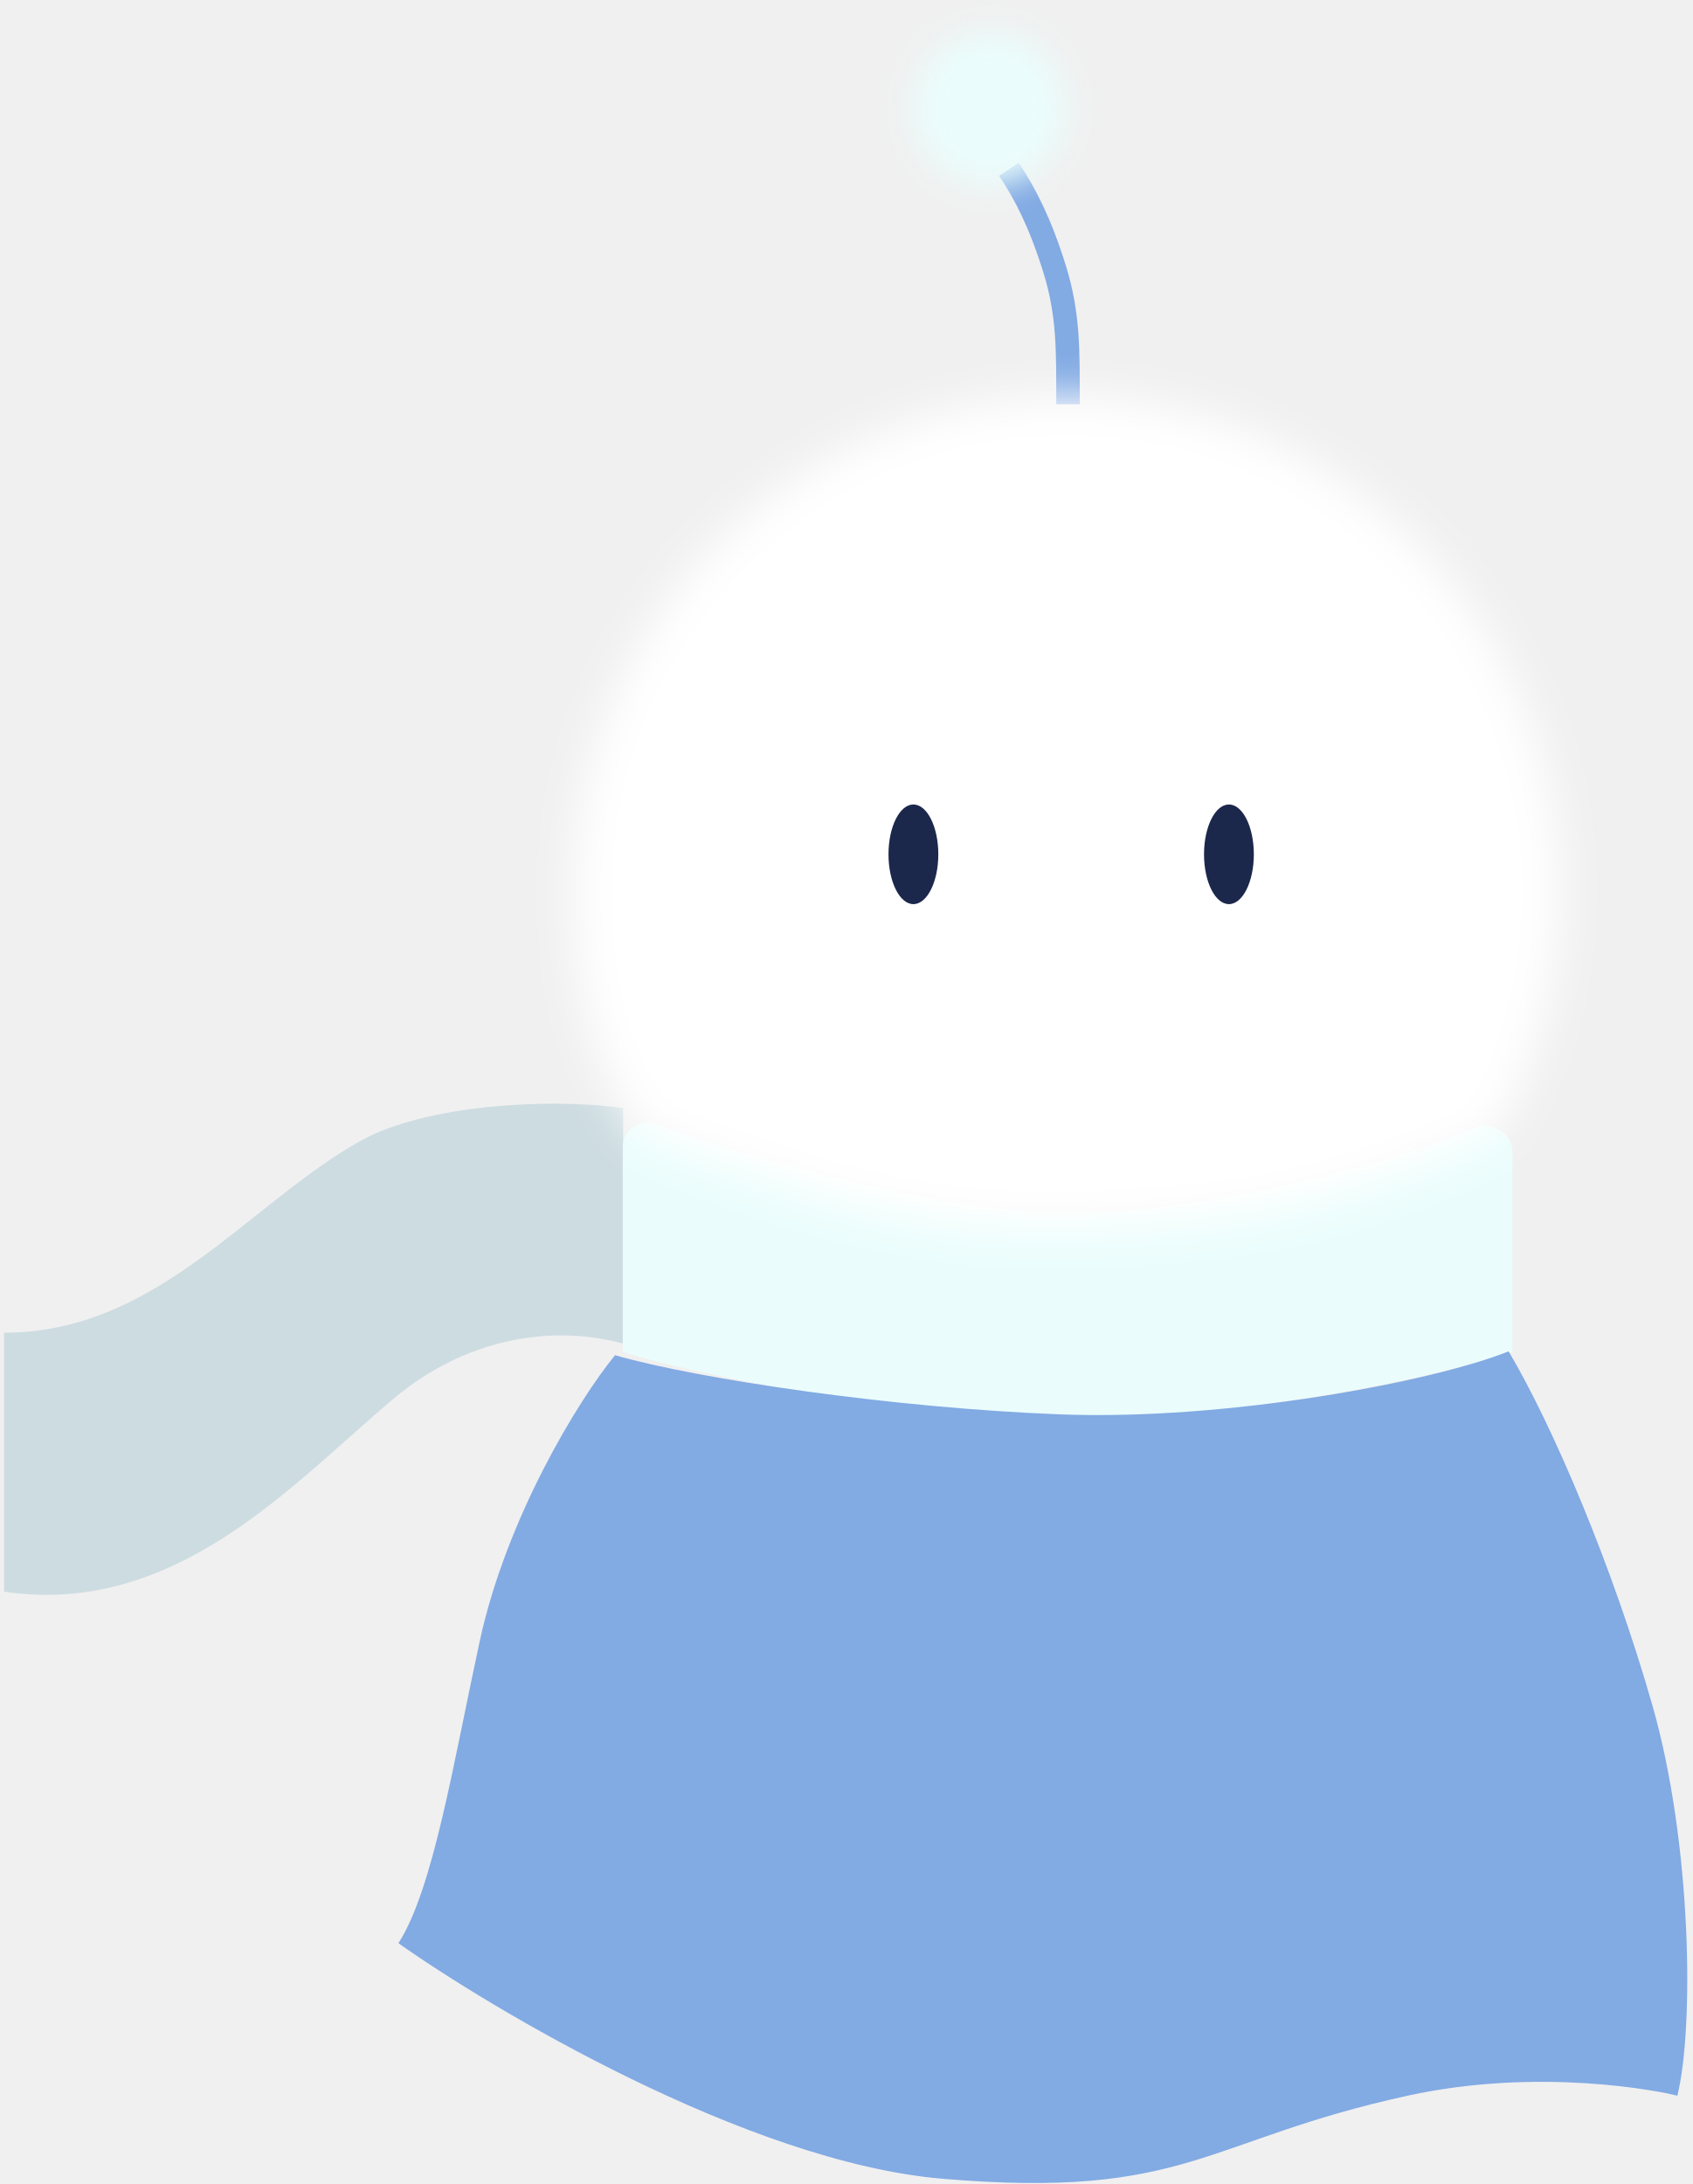
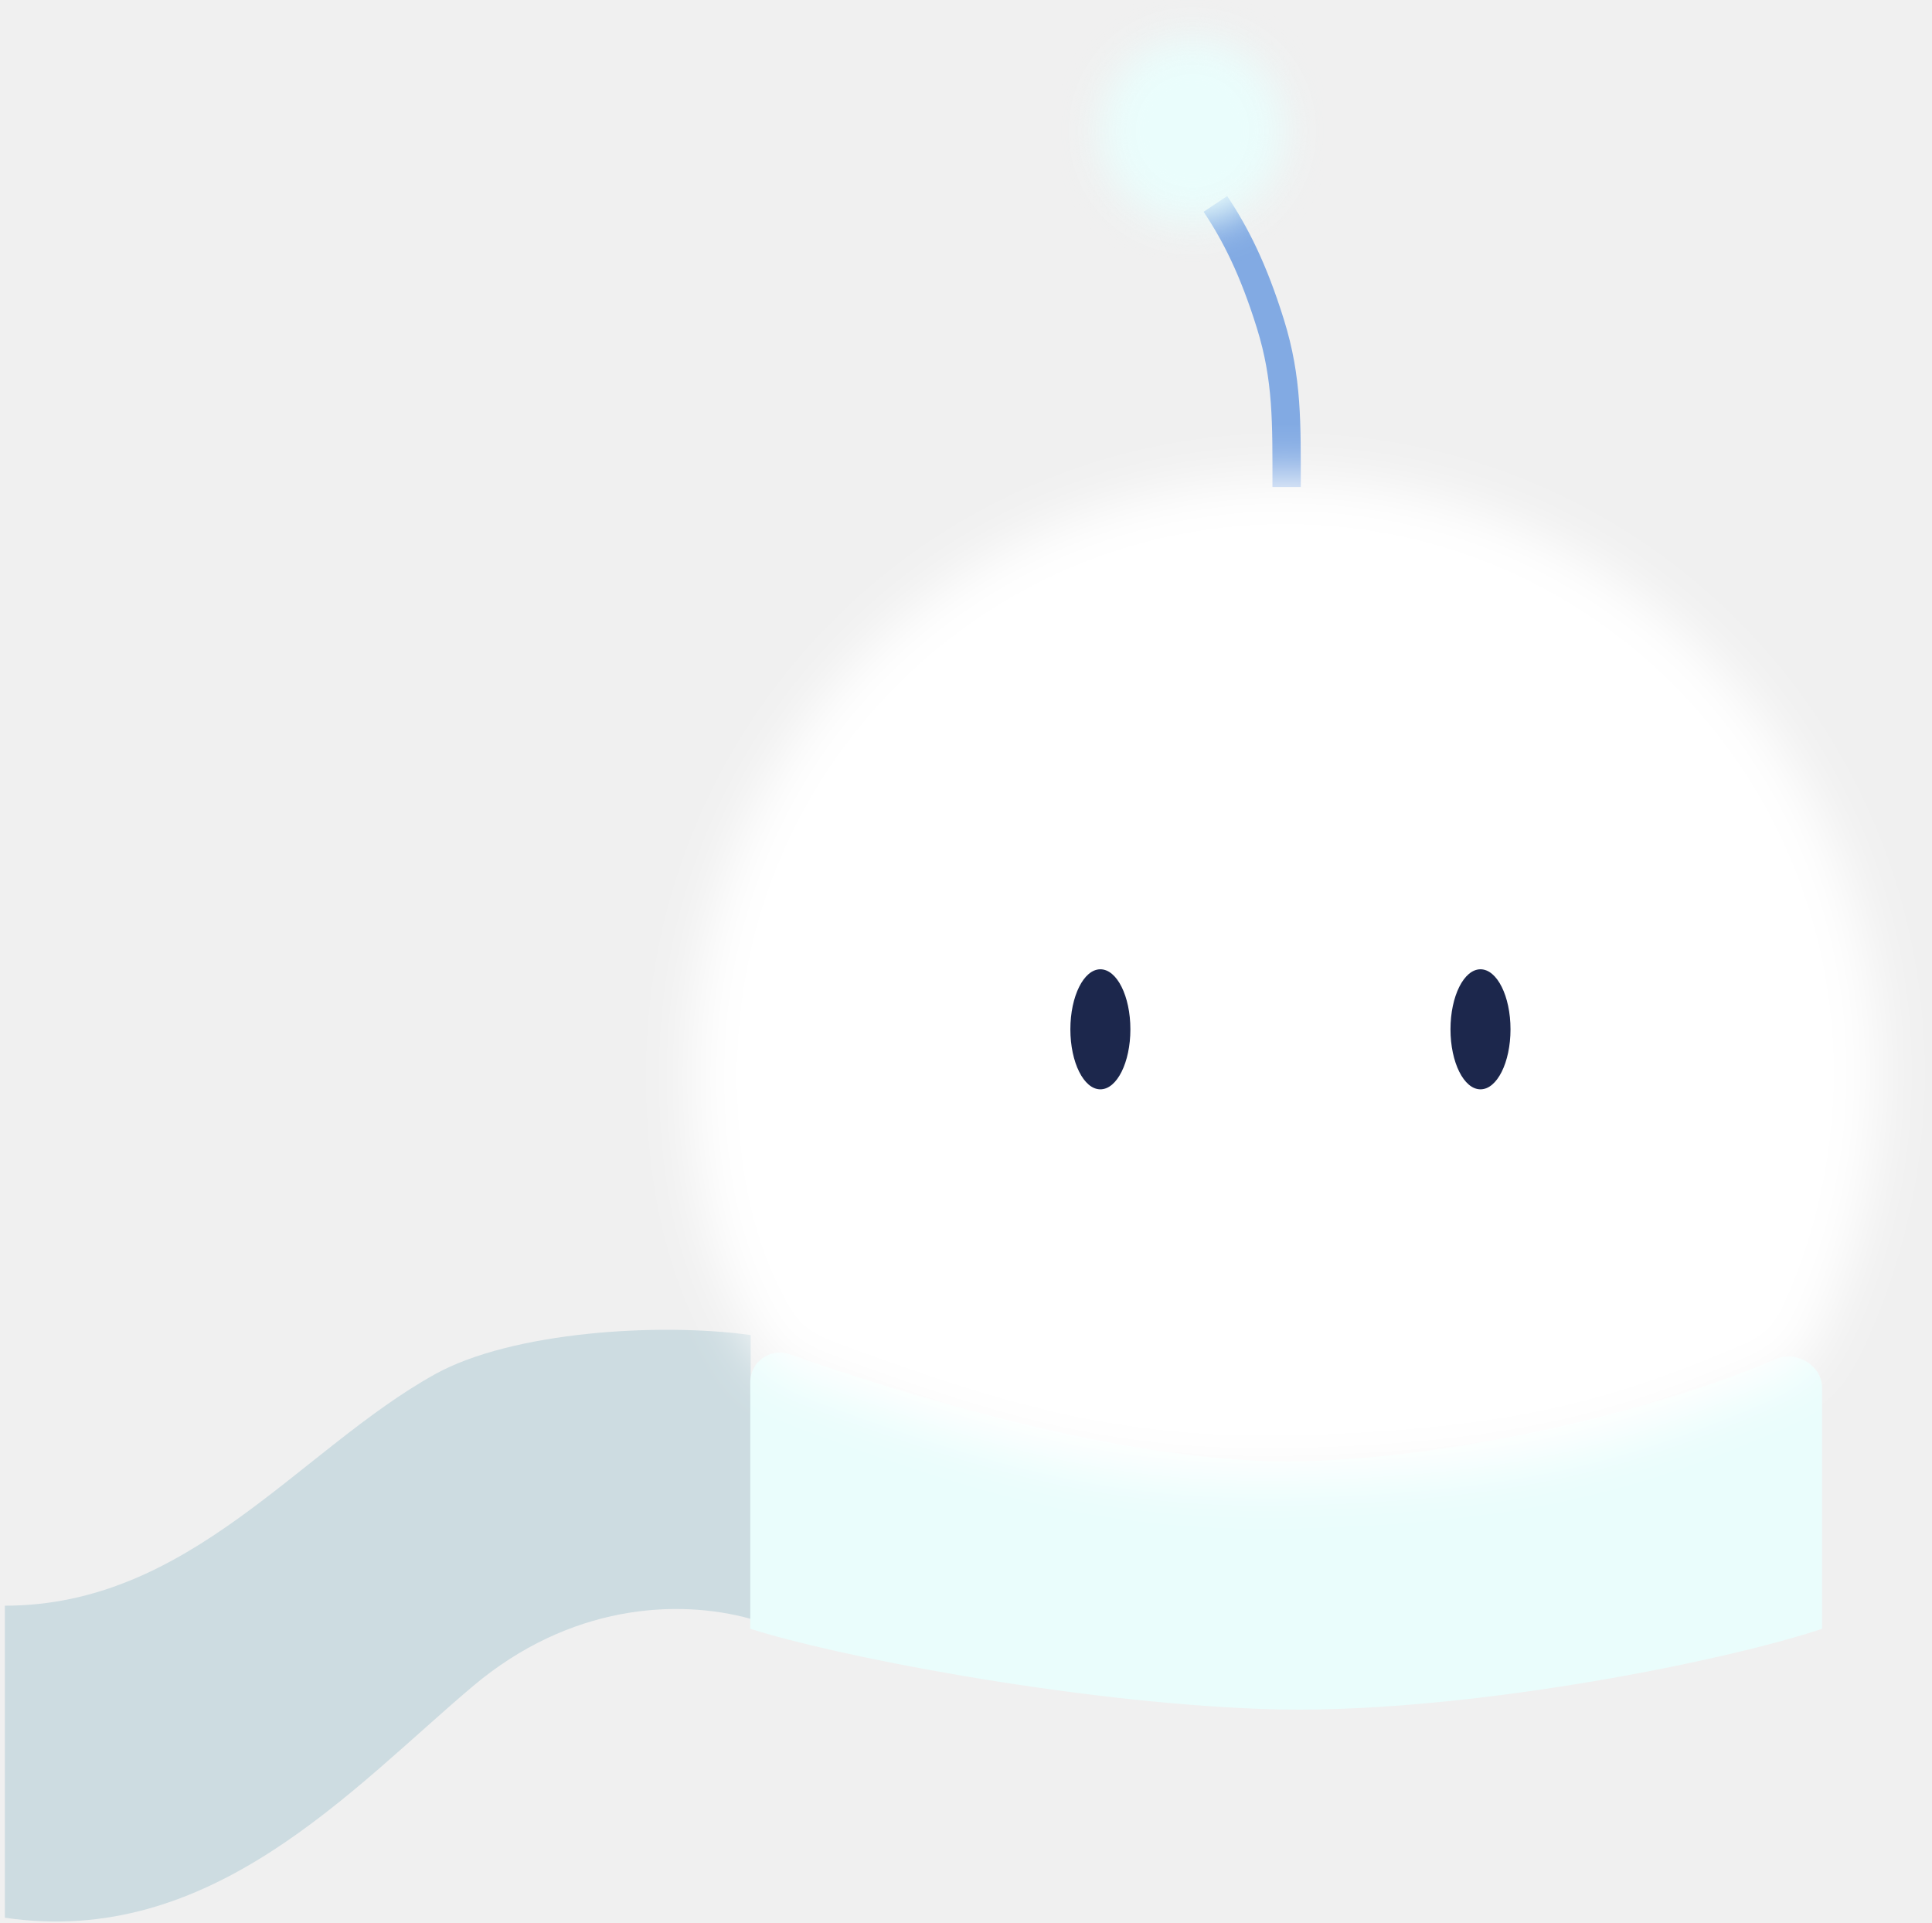
- <svg xmlns="http://www.w3.org/2000/svg" width="210" height="271" viewBox="0 0 210 271" fill="none">
+ <svg xmlns="http://www.w3.org/2000/svg" width="199" height="198" viewBox="0 0 199 198" fill="none">
  <path d="M48.705 173.661C58.662 165.262 69.715 164.62 77.321 166.72V137.495C67.938 136.187 52.716 137.132 44.792 141.534C30.882 149.262 19.562 165.366 0.5 165.366V197.5C21.762 200.65 36.258 184.161 48.705 173.661Z" fill="#CDDCE1" />
  <path d="M132.501 150.5C115.248 150.5 92.394 143.356 81.346 139.473C79.37 138.779 77.28 140.234 77.28 142.329V167.74C85.604 170.436 110.136 175.29 130.113 176.009C150.09 176.728 177.969 171.035 187.68 167.74V142.953C187.68 140.588 185.009 139.036 182.843 139.985C171.361 145.014 149.244 150.5 132.501 150.5Z" fill="#EAFDFC" />
  <path d="M132.524 50.16C132.524 43.566 132.622 39.032 130.857 33.365C129.093 27.698 127.251 24.092 125.19 21.001" stroke="#82AAE3" stroke-width="2.918" />
  <g filter="url(#filter0_f_488_358)">
    <path d="M132.402 49.239C98.6 49.239 71.198 76.641 71.198 110.443C71.198 122.879 73.555 132.322 79.732 140.876C101.314 149.014 113.689 153.102 134.382 152.479C159.229 151.73 169.624 148.024 185.702 140.876C189.979 133.273 193.606 122.879 193.606 110.443C193.606 76.641 166.204 49.239 132.402 49.239Z" fill="white" />
  </g>
  <g filter="url(#filter1_f_488_358)">
    <circle cx="122.82" cy="13.479" r="9.479" fill="#EAFDFC" />
  </g>
  <ellipse cx="113.341" cy="106.006" rx="3.091" ry="6.182" fill="#1C274C" />
  <ellipse cx="152.494" cy="106.006" rx="3.091" ry="6.182" fill="#1C274C" />
-   <path d="M59.52 203.68C62.818 188.431 71.684 173.827 76.32 168.16C86.547 171.107 110.7 174.7 131.5 175.5C152.3 176.3 177.8 171.453 187.2 167.68C192.696 176.953 200.098 194.309 205.044 211.619C209.99 228.929 210.196 251.804 208.135 260.047C206.246 259.531 191.134 256.44 174.648 260.047C149.404 265.569 147.343 272.926 116.948 270.35C92.631 268.29 60.603 249.02 49.44 241.12C53.76 234.4 56.223 218.93 59.52 203.68Z" fill="#82AAE3" />
  <defs>
    <filter id="filter0_f_488_358" x="65.798" y="43.839" width="133.207" height="114.101" filterUnits="userSpaceOnUse" color-interpolation-filters="sRGB">
      <feFlood flood-opacity="0" result="BackgroundImageFix" />
      <feBlend mode="normal" in="SourceGraphic" in2="BackgroundImageFix" result="shape" />
      <feGaussianBlur stdDeviation="2.7" result="effect1_foregroundBlur_488_358" />
    </filter>
    <filter id="filter1_f_488_358" x="109.341" y="0" width="26.959" height="26.959" filterUnits="userSpaceOnUse" color-interpolation-filters="sRGB">
      <feFlood flood-opacity="0" result="BackgroundImageFix" />
      <feBlend mode="normal" in="SourceGraphic" in2="BackgroundImageFix" result="shape" />
      <feGaussianBlur stdDeviation="2" result="effect1_foregroundBlur_488_358" />
    </filter>
  </defs>
</svg>
